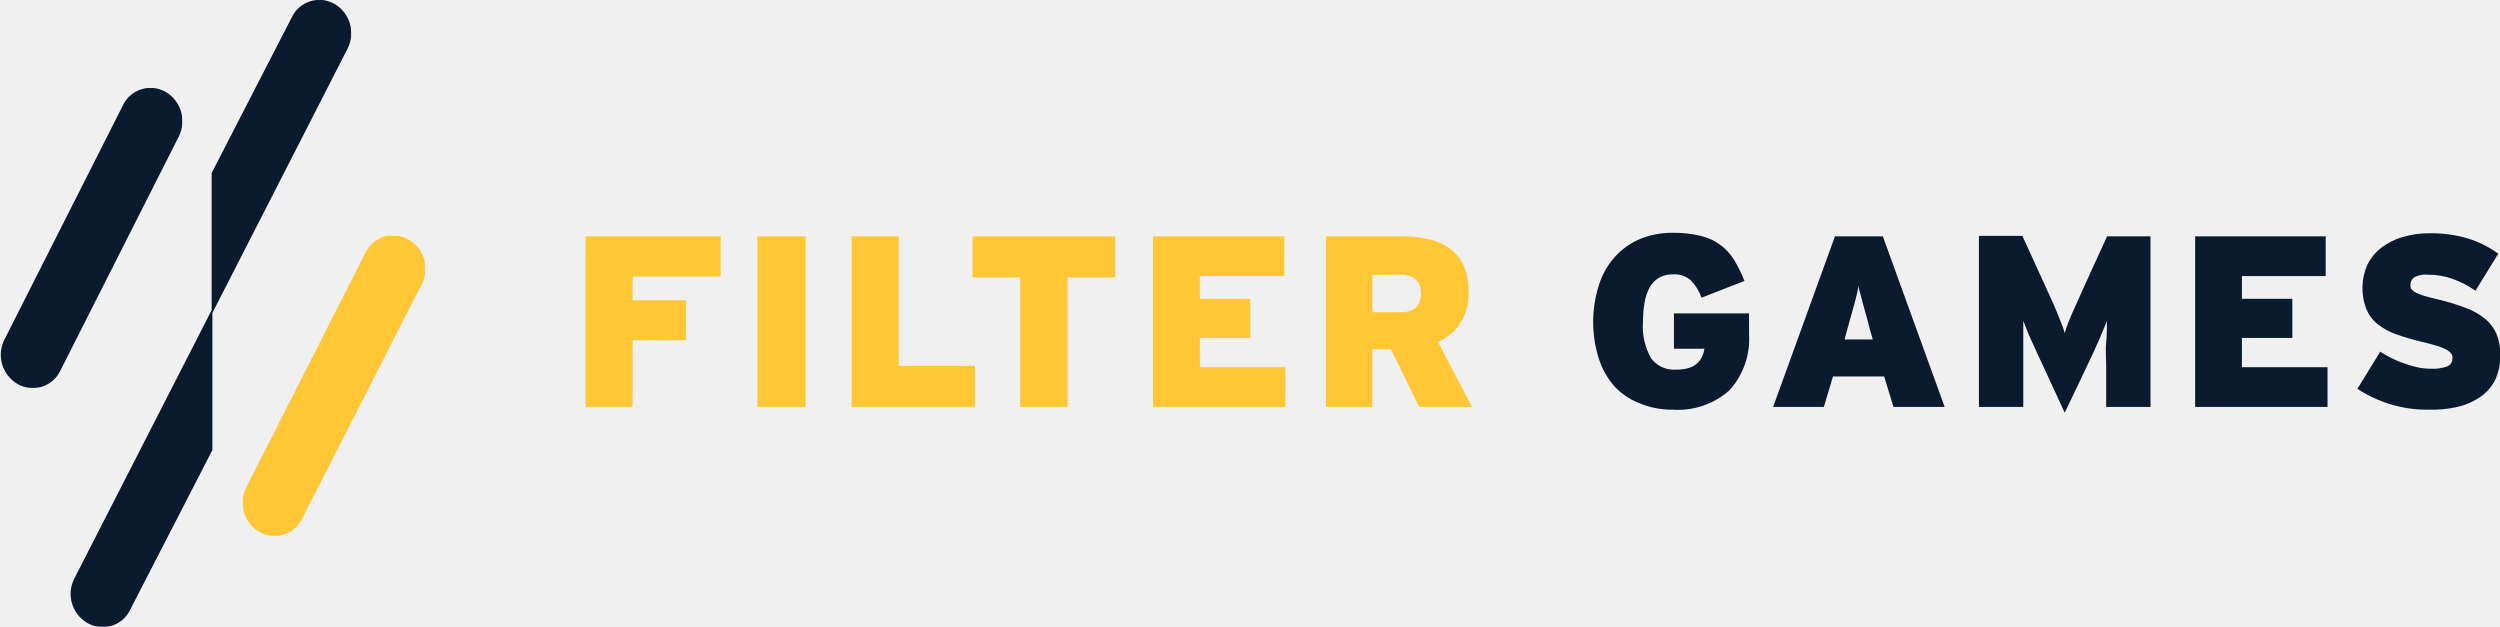
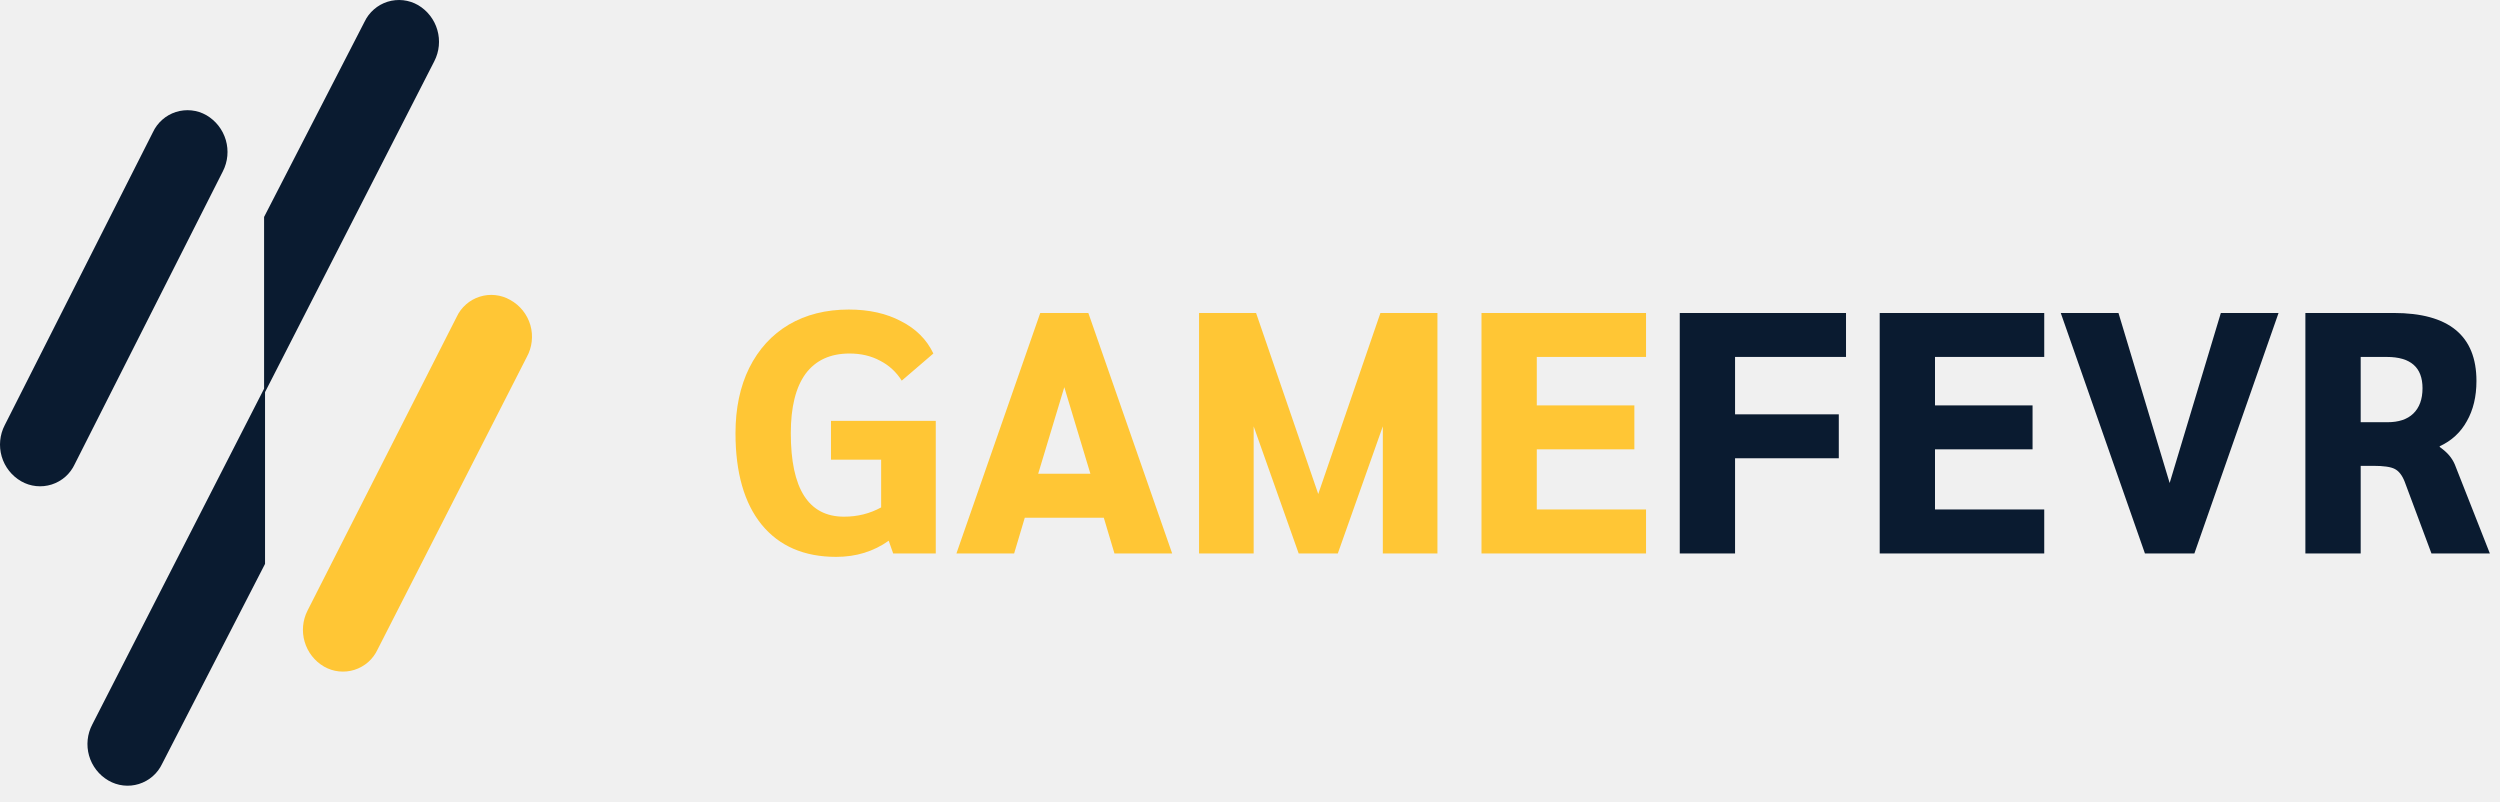
- <svg xmlns="http://www.w3.org/2000/svg" id="Layer_1" data-name="Layer 1" viewBox="0 0 164.09 41.13">
-   <defs>
-     <style>.cls-1{fill:#fff;}.cls-1,.cls-5,.cls-7{fill-rule:evenodd;}.cls-2,.cls-5{fill:#ffc635;}.cls-3,.cls-7{fill:#0a1b30;}.cls-4{mask:url(#mask);}.cls-6{mask:url(#mask-2-2);}.cls-8{mask:url(#mask-3);}</style>
-     <mask id="mask" x="15.92" y="15.48" width="11.97" height="19.69" maskUnits="userSpaceOnUse">
-       <g transform="translate(-0.7 -0.29)">
-         <g id="mask-2">
-           <polygon id="path-1" class="cls-1" points="16.63 15.77 28.59 15.77 28.59 35.46 16.63 35.46 16.63 15.77" />
-         </g>
-       </g>
-     </mask>
-     <mask id="mask-2-2" x="4.59" y="0" width="18.47" height="41.13" maskUnits="userSpaceOnUse">
-       <g transform="translate(-0.7 -0.29)">
-         <g id="mask-4">
-           <polygon id="path-3" class="cls-1" points="5.29 0.29 23.76 0.29 23.76 41.42 5.29 41.42 5.29 0.29" />
-         </g>
-       </g>
-     </mask>
-     <mask id="mask-3" x="0" y="5.77" width="11.97" height="19.69" maskUnits="userSpaceOnUse">
-       <g transform="translate(-0.7 -0.29)">
-         <g id="mask-6">
-           <polygon id="path-5" class="cls-1" points="0.7 6.06 12.67 6.06 12.67 25.75 0.7 25.75 0.7 6.06" />
-         </g>
-       </g>
-     </mask>
-   </defs>
-   <g id="_1600_open_settings" data-name="1600_open_settings">
-     <g id="Filter-Games">
-       <g id="Group">
-         <path id="FILTER" class="cls-2" d="M42.22,27V22.62h3.51V20H42.22V18.44H48V15.8H39.14V27Zm11.36,0V15.8H50.41V27Zm11.11,0V24.3h-5V15.8H56.6V27Zm6.08,0V18.5H73.9V15.8H64.53v2.7h3.13V27Zm14.3,0V24.39H79.45V22.47h3.31V19.9H79.45V18.41H85V15.8H76.38V27Zm5.7,0V23.22H92L93.85,27h3.47l-2.24-4.27a3.39,3.39,0,0,0,1.47-1.22,3.6,3.6,0,0,0,.54-2.06,4.08,4.08,0,0,0-.31-1.69,2.84,2.84,0,0,0-.89-1.13A3.65,3.65,0,0,0,94.51,16a7.57,7.57,0,0,0-1.78-.2h-5V27Zm1.83-6.22H90.77V18.33h1.88a1.36,1.36,0,0,1,1,.33,1.24,1.24,0,0,1,.32.87,1.3,1.3,0,0,1-.32.93,1.54,1.54,0,0,1-1.09.32Z" transform="translate(-0.7 -0.29)" />
-         <path id="GAMES" class="cls-3" d="M110.49,27.18a5.07,5.07,0,0,0,3.73-1.28,5,5,0,0,0,1.28-3.68h0V20.86h-4.93v2.32h2a1.82,1.82,0,0,1-.16.53,1.16,1.16,0,0,1-.33.44,1.38,1.38,0,0,1-.55.3,2.81,2.81,0,0,1-.83.1,1.86,1.86,0,0,1-1.62-.73,4.18,4.18,0,0,1-.54-2.42,7.65,7.65,0,0,1,.1-1.23,3.16,3.16,0,0,1,.33-1,1.68,1.68,0,0,1,.6-.64,1.77,1.77,0,0,1,.92-.23,1.6,1.6,0,0,1,1.21.41,3.1,3.1,0,0,1,.68,1.12h0l2.82-1.1a8.87,8.87,0,0,0-.68-1.38,3.59,3.59,0,0,0-.92-1,3.5,3.5,0,0,0-1.28-.58,7.3,7.3,0,0,0-1.81-.2,5.47,5.47,0,0,0-2.25.44,4.83,4.83,0,0,0-1.63,1.21,5.07,5.07,0,0,0-1,1.83,8,8,0,0,0,0,4.75,5.2,5.2,0,0,0,1,1.81,4.35,4.35,0,0,0,1.64,1.13A5.46,5.46,0,0,0,110.49,27.18Zm9.92-.18.6-2h3.36l.61,2h3.36l-4.06-11.2h-3.14L117.08,27Zm3.21-4.43h-1.85l.2-.74c.1-.35.18-.66.26-.93l.2-.72c.06-.21.11-.41.15-.59s.08-.37.11-.56c0,.19.07.38.12.55s.09.37.15.59.12.45.2.72.16.58.25.94h0Zm12.6,4.81,1.48-3.1.32-.68.35-.77c.12-.26.23-.52.33-.77s.21-.49.29-.71c0,.44,0,.91-.05,1.4s0,1,0,1.58h0V27h2.91V15.8H139l-1.37,3c-.35.77-.65,1.44-.9,2s-.41,1-.51,1.35a5.15,5.15,0,0,0-.2-.59c-.09-.24-.2-.5-.32-.8s-.26-.6-.41-.94-.31-.69-.48-1.05h0l-1.37-3h-2.85V27h2.91V24.33c0-.56,0-1.08,0-1.58s0-1,0-1.4c.08.22.18.45.28.71s.22.51.34.77.23.52.35.77l.32.68h0ZM153.47,27V24.39h-5.62V22.47h3.31V19.9h-3.31V18.41h5.5V15.8h-8.57V27Zm6.7.18A7.64,7.64,0,0,0,162,27a4.37,4.37,0,0,0,1.47-.64,3,3,0,0,0,1-1.12,3.79,3.79,0,0,0,.34-1.65,3.52,3.52,0,0,0-.24-1.36,2.63,2.63,0,0,0-.74-1,4.44,4.44,0,0,0-1.26-.72,14.25,14.25,0,0,0-1.82-.56c-.37-.09-.67-.16-.9-.23a3.36,3.36,0,0,1-.56-.21.84.84,0,0,1-.3-.23.44.44,0,0,1-.08-.28.61.61,0,0,1,.22-.49,1.53,1.53,0,0,1,.93-.19,4.73,4.73,0,0,1,1.61.27,6.79,6.79,0,0,1,1.51.78h0l1.5-2.43a7,7,0,0,0-2-1,8.44,8.44,0,0,0-2.5-.34,6.18,6.18,0,0,0-1.83.26,4.26,4.26,0,0,0-1.39.72,3.23,3.23,0,0,0-.89,1.12,3.8,3.8,0,0,0-.06,2.86,2.49,2.49,0,0,0,.74,1,4.23,4.23,0,0,0,1.25.68,16.77,16.77,0,0,0,1.76.51c.37.09.68.17.93.25a3.4,3.4,0,0,1,.58.24.82.82,0,0,1,.31.25.47.47,0,0,1,.09.28.57.57,0,0,1-.32.56,2.71,2.71,0,0,1-1.14.16,4.2,4.2,0,0,1-.83-.09,7,7,0,0,1-.89-.26,6.37,6.37,0,0,1-.85-.36,5.13,5.13,0,0,1-.71-.41h0l-1.5,2.44a8.51,8.51,0,0,0,2.12,1A8.27,8.27,0,0,0,160.17,27.18Z" transform="translate(-0.7 -0.29)" />
-         <g id="Group-3">
-           <g class="cls-4">
-             <path id="Fill-1" class="cls-5" d="M20.54,34.31,28.35,19A2.2,2.2,0,0,0,27.49,16a2,2,0,0,0-2.81.89L16.87,32.27a2.23,2.23,0,0,0,.86,2.94,2,2,0,0,0,2.81-.9" transform="translate(-0.7 -0.29)" />
-           </g>
-         </g>
-         <g id="Group-6">
-           <g class="cls-6">
-             <path id="Fill-4" class="cls-7" d="M22.66.55a2,2,0,0,0-2.81.88L14.59,11.65v9l-9,17.59a2.21,2.21,0,0,0,.84,2.94,2,2,0,0,0,2.82-.88l5.39-10.47v-9L23.51,3.49A2.23,2.23,0,0,0,22.66.55" transform="translate(-0.7 -0.29)" />
-           </g>
-         </g>
-         <g id="Group-9">
-           <g class="cls-8">
-             <path id="Fill-7" class="cls-7" d="M11.57,6.32a2,2,0,0,0-2.81.9L1,22.56a2.22,2.22,0,0,0,.86,2.94,2,2,0,0,0,2.81-.9L12.43,9.26a2.23,2.23,0,0,0-.86-2.94" transform="translate(-0.7 -0.29)" />
-           </g>
-         </g>
-       </g>
-     </g>
-   </g>
+ <svg xmlns="http://www.w3.org/2000/svg" width="131" height="42" viewBox="0 0 131 42" fill="none">
+   <path fill-rule="evenodd" clip-rule="evenodd" d="M19.788 34.028L27.598 18.718C27.739 18.465 27.829 18.186 27.862 17.898C27.895 17.61 27.872 17.318 27.792 17.039C27.712 16.761 27.577 16.5 27.396 16.273C27.216 16.047 26.992 15.858 26.738 15.718C26.497 15.58 26.231 15.493 25.955 15.464C25.68 15.434 25.401 15.462 25.137 15.546C24.873 15.629 24.629 15.767 24.421 15.95C24.212 16.133 24.044 16.357 23.928 16.608L16.118 31.988C15.858 32.495 15.803 33.083 15.963 33.629C16.123 34.176 16.486 34.641 16.978 34.928C17.218 35.066 17.485 35.152 17.761 35.181C18.037 35.21 18.316 35.182 18.581 35.097C18.845 35.012 19.089 34.873 19.297 34.69C19.504 34.506 19.672 34.28 19.788 34.028Z" fill="#FFC635" />
+   <path fill-rule="evenodd" clip-rule="evenodd" d="M21.908 0.268C21.668 0.13 21.402 0.043 21.127 0.012C20.852 -0.018 20.573 0.009 20.309 0.091C20.045 0.174 19.801 0.311 19.593 0.493C19.384 0.675 19.215 0.898 19.098 1.148L13.838 11.368V20.368L4.838 37.958C4.572 38.462 4.511 39.049 4.667 39.597C4.824 40.145 5.186 40.611 5.678 40.898C5.918 41.038 6.184 41.127 6.46 41.158C6.737 41.19 7.016 41.163 7.282 41.08C7.547 40.997 7.792 40.86 8.002 40.677C8.211 40.495 8.38 40.27 8.498 40.018L13.888 29.548V20.548L22.758 3.208C23.018 2.702 23.075 2.116 22.916 1.569C22.759 1.023 22.398 0.557 21.908 0.268Z" fill="#0A1B30" />
+   <path fill-rule="evenodd" clip-rule="evenodd" d="M10.818 6.038C10.577 5.9 10.31 5.814 10.034 5.785C9.758 5.756 9.479 5.785 9.214 5.869C8.95 5.954 8.706 6.093 8.499 6.277C8.291 6.461 8.124 6.686 8.008 6.938L0.248 22.278C-0.014 22.785 -0.071 23.373 0.089 23.92C0.249 24.468 0.614 24.932 1.108 25.218C1.348 25.356 1.615 25.442 1.891 25.471C2.167 25.5 2.446 25.471 2.711 25.387C2.975 25.302 3.219 25.163 3.427 24.98C3.634 24.796 3.802 24.57 3.918 24.318L11.678 8.978C11.937 8.471 11.992 7.884 11.832 7.337C11.672 6.79 11.309 6.326 10.818 6.038Z" fill="#0A1B30" />
+   <path d="M49.034 22.052V29H46.802L46.568 28.334C45.776 28.898 44.858 29.18 43.814 29.18C42.134 29.18 40.832 28.616 39.908 27.488C38.996 26.36 38.54 24.764 38.54 22.7C38.54 21.392 38.78 20.252 39.26 19.28C39.752 18.296 40.442 17.54 41.33 17.012C42.23 16.484 43.28 16.22 44.48 16.22C45.536 16.22 46.448 16.424 47.216 16.832C47.996 17.228 48.56 17.792 48.908 18.524L47.252 19.946C46.964 19.49 46.586 19.142 46.118 18.902C45.65 18.65 45.116 18.524 44.516 18.524C43.508 18.524 42.74 18.878 42.212 19.586C41.696 20.294 41.438 21.332 41.438 22.7C41.438 25.616 42.368 27.074 44.228 27.074C44.936 27.074 45.584 26.912 46.172 26.588V24.086H43.544V22.052H49.034ZM57.839 27.128H53.699L53.141 29H50.117L54.509 16.4H57.029L61.421 29H58.397L57.839 27.128ZM57.137 24.824L55.769 20.288L54.401 24.824H57.137ZM75.322 16.4V29H72.46V22.34L70.102 29H68.05L65.692 22.34V29H62.83V16.4H65.818L69.076 25.886L72.334 16.4H75.322ZM77.63 16.4H86.252V18.704H80.528V21.242H85.641V23.546H80.528V26.696H86.252V29H77.63V16.4Z" fill="#FFC635" />
+   <path d="M88.019 16.4H96.731V18.704H90.917V21.71H96.353V24.014H90.917V29H88.019V16.4ZM98.496 16.4H107.118V18.704H101.394V21.242H106.506V23.546H101.394V26.696H107.118V29H98.496V16.4ZM119.396 16.4L114.986 29H112.394L107.984 16.4H111.008L113.69 25.31L116.372 16.4H119.396ZM120.802 16.4H125.428C128.32 16.4 129.766 17.588 129.766 19.964C129.766 20.78 129.598 21.482 129.262 22.07C128.938 22.658 128.464 23.096 127.84 23.384V23.42C128.056 23.576 128.224 23.726 128.344 23.87C128.464 24.014 128.56 24.17 128.632 24.338L130.468 29H127.408L126.004 25.238C125.872 24.902 125.698 24.68 125.482 24.572C125.278 24.464 124.906 24.41 124.366 24.41H123.7V29H120.802V16.4ZM125.104 22.124C125.692 22.124 126.142 21.974 126.454 21.674C126.778 21.362 126.94 20.918 126.94 20.342C126.94 19.25 126.316 18.704 125.068 18.704H123.7V22.124H125.104Z" fill="#0A1B30" />
</svg>
